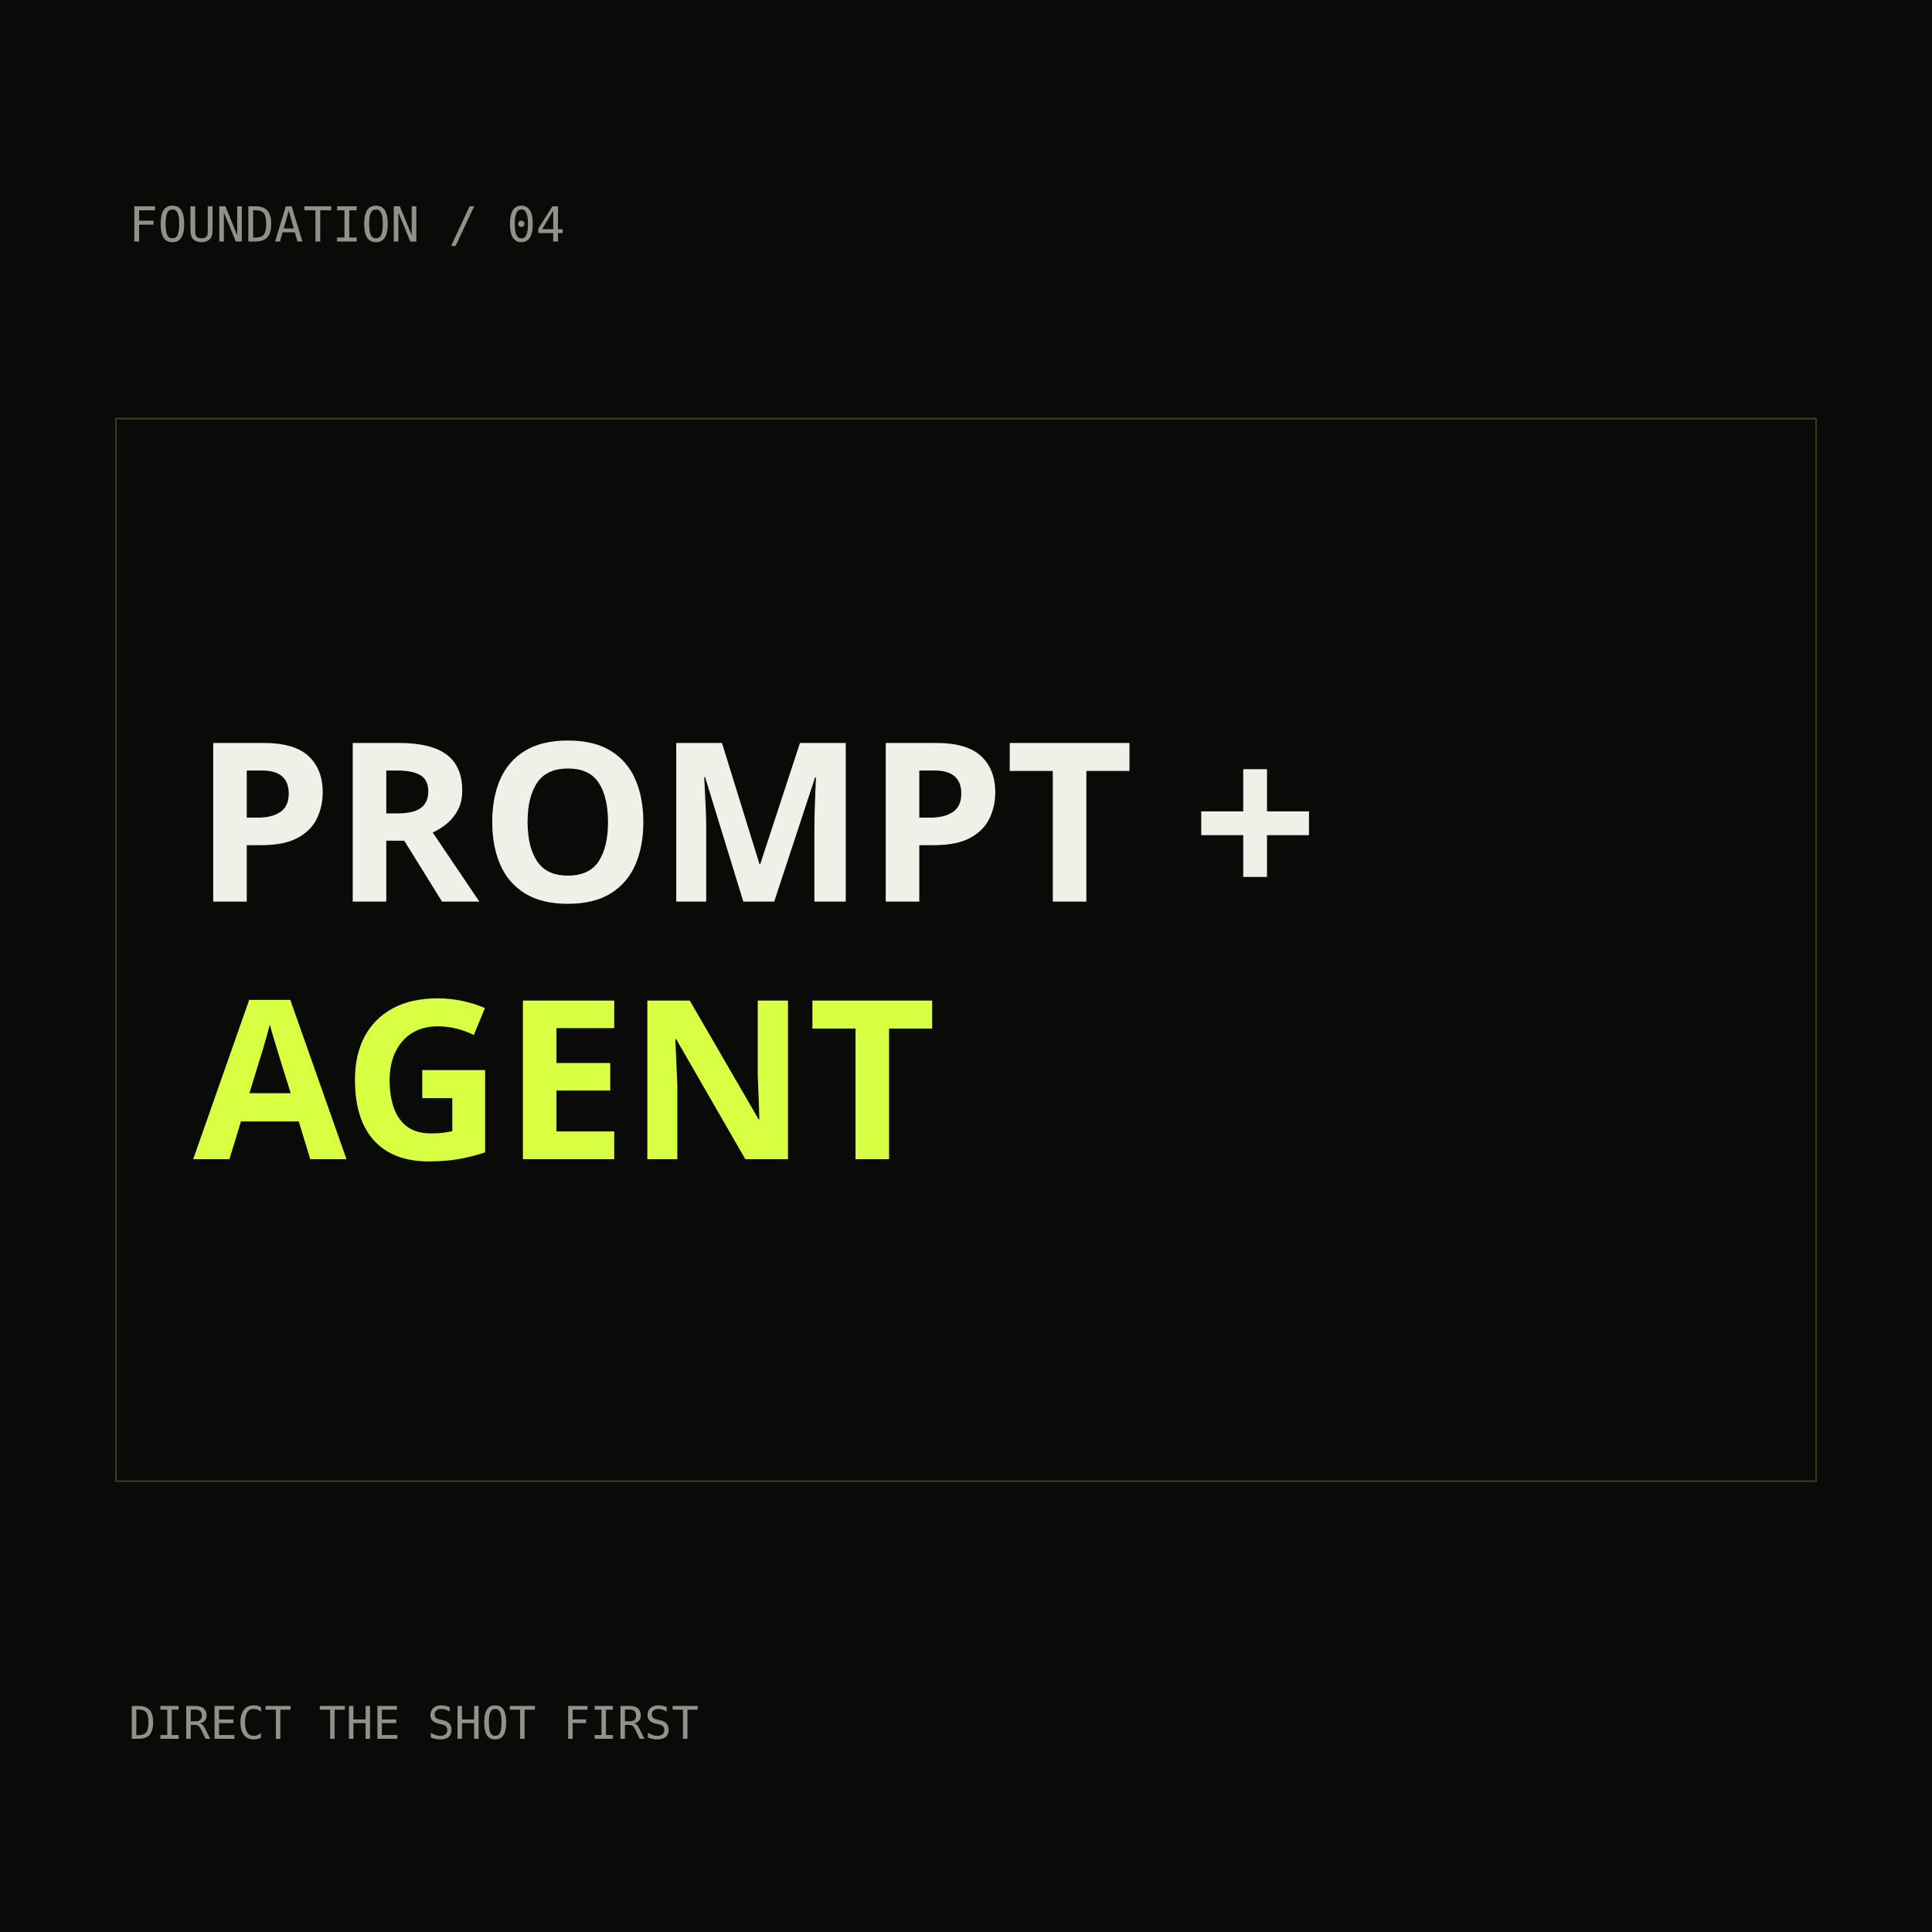
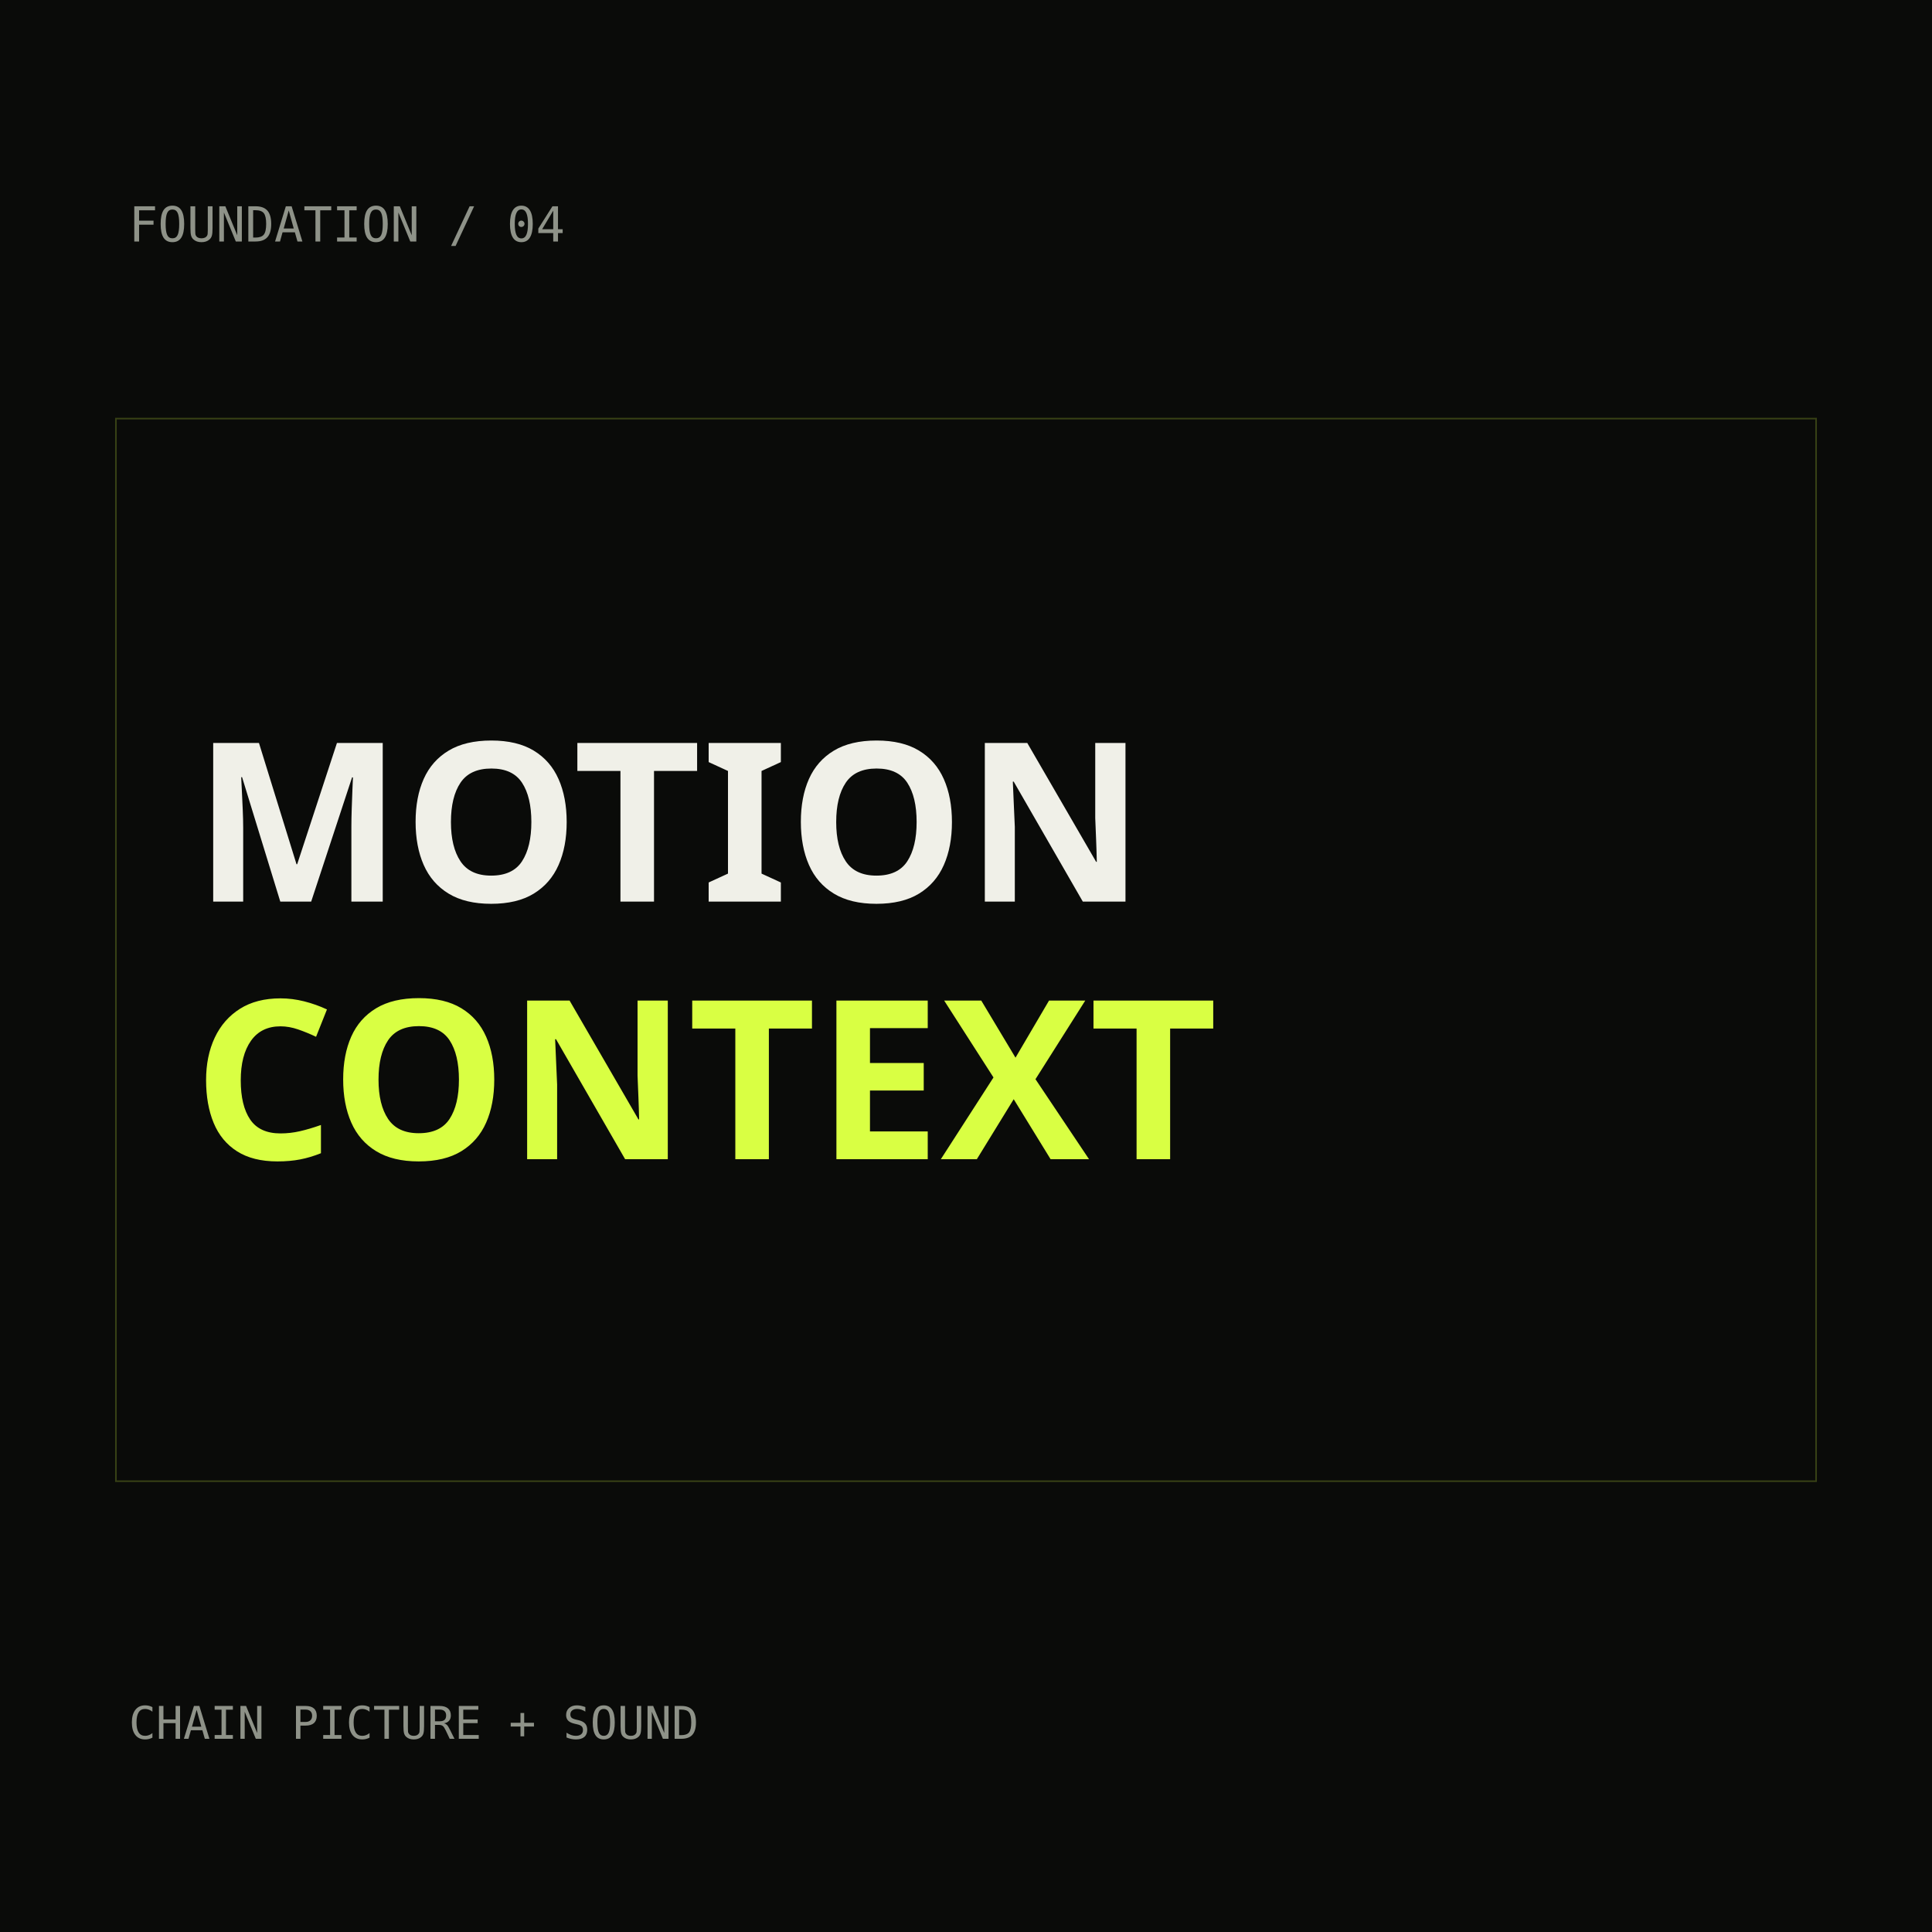
<svg xmlns="http://www.w3.org/2000/svg" viewBox="0 0 1200 1200">
  <rect width="1200" height="1200" fill="#0a0b09" />
  <rect x="72" y="260" width="1056" height="660" fill="none" stroke="#d9ff43" stroke-opacity=".22" />
  <text x="80" y="150" fill="#8e9288" font-family="monospace" font-size="30">FOUNDATION / 04</text>
-   <text x="120" y="560" fill="#f0f0e8" font-family="Arial Narrow, sans-serif" font-size="138" font-weight="700">PROMPT +</text>
-   <text x="120" y="720" fill="#d9ff43" font-family="Arial Narrow, sans-serif" font-size="138" font-weight="700">AGENT</text>
-   <text x="80" y="1080" fill="#8e9288" font-family="monospace" font-size="28">DIRECT THE SHOT FIRST</text>
+   <text x="120" y="560" fill="#f0f0e8" font-family="Arial Narrow, sans-serif" font-size="138" font-weight="700">MOTION</text>
+   <text x="120" y="720" fill="#d9ff43" font-family="Arial Narrow, sans-serif" font-size="138" font-weight="700">CONTEXT</text>
+   <text x="80" y="1080" fill="#8e9288" font-family="monospace" font-size="28">CHAIN PICTURE + SOUND</text>
</svg>
